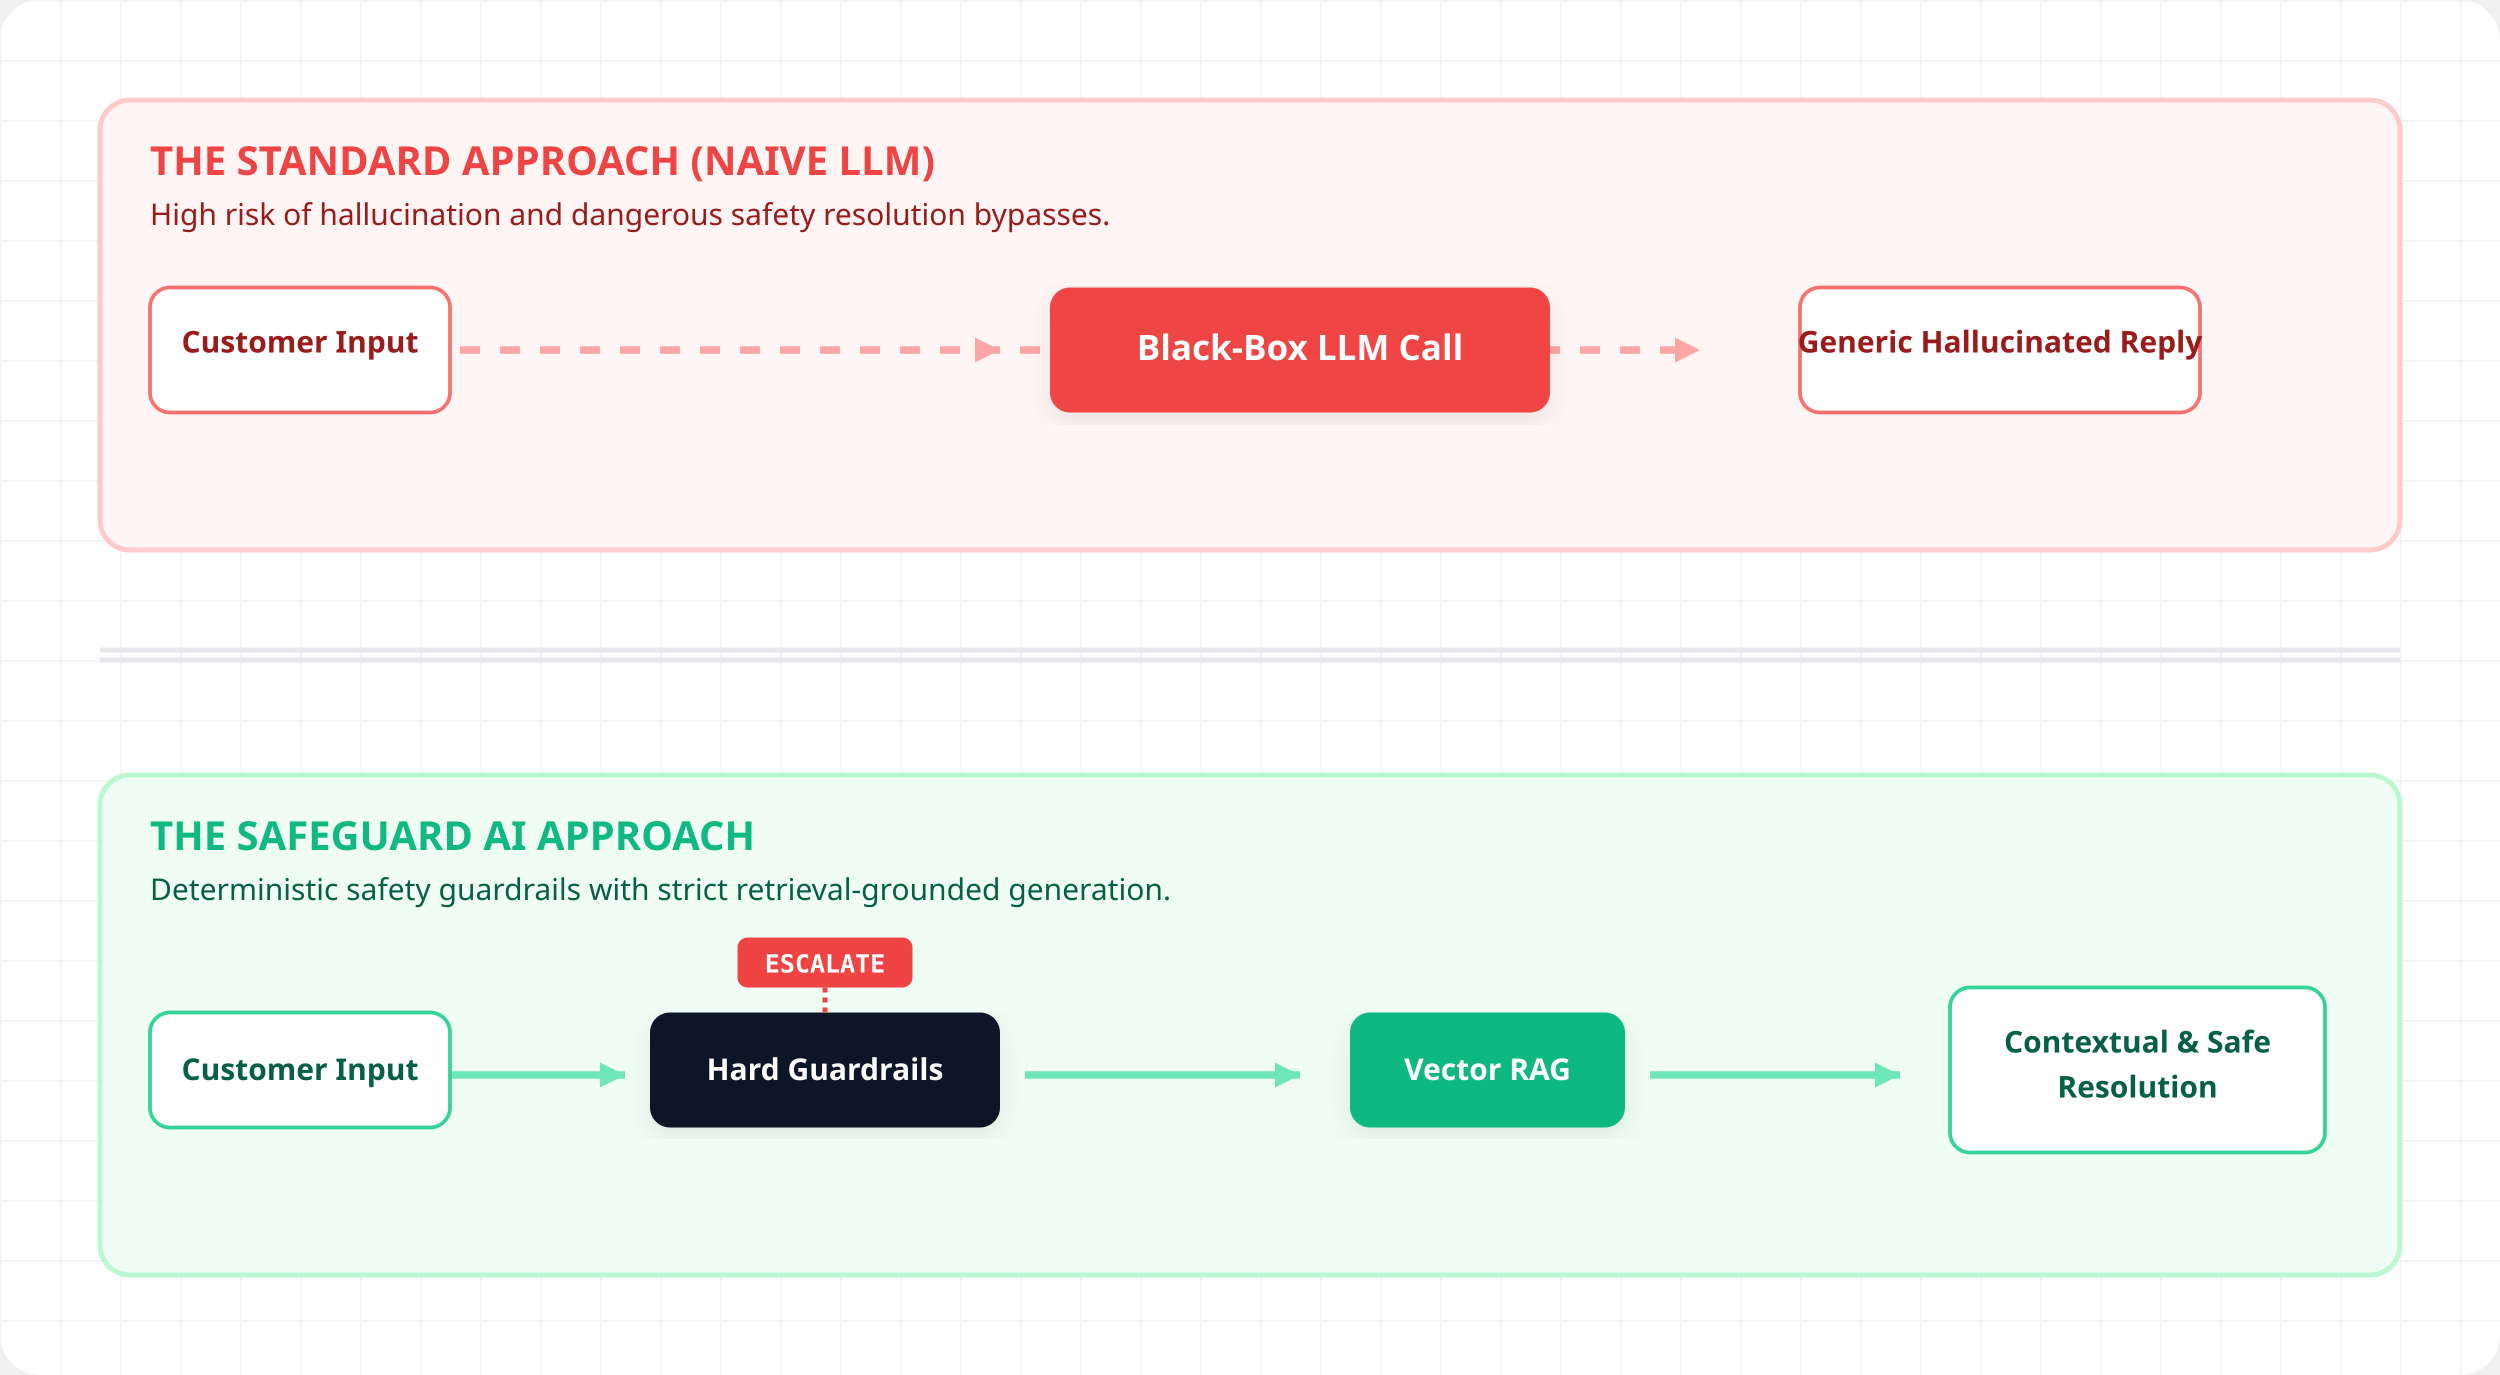
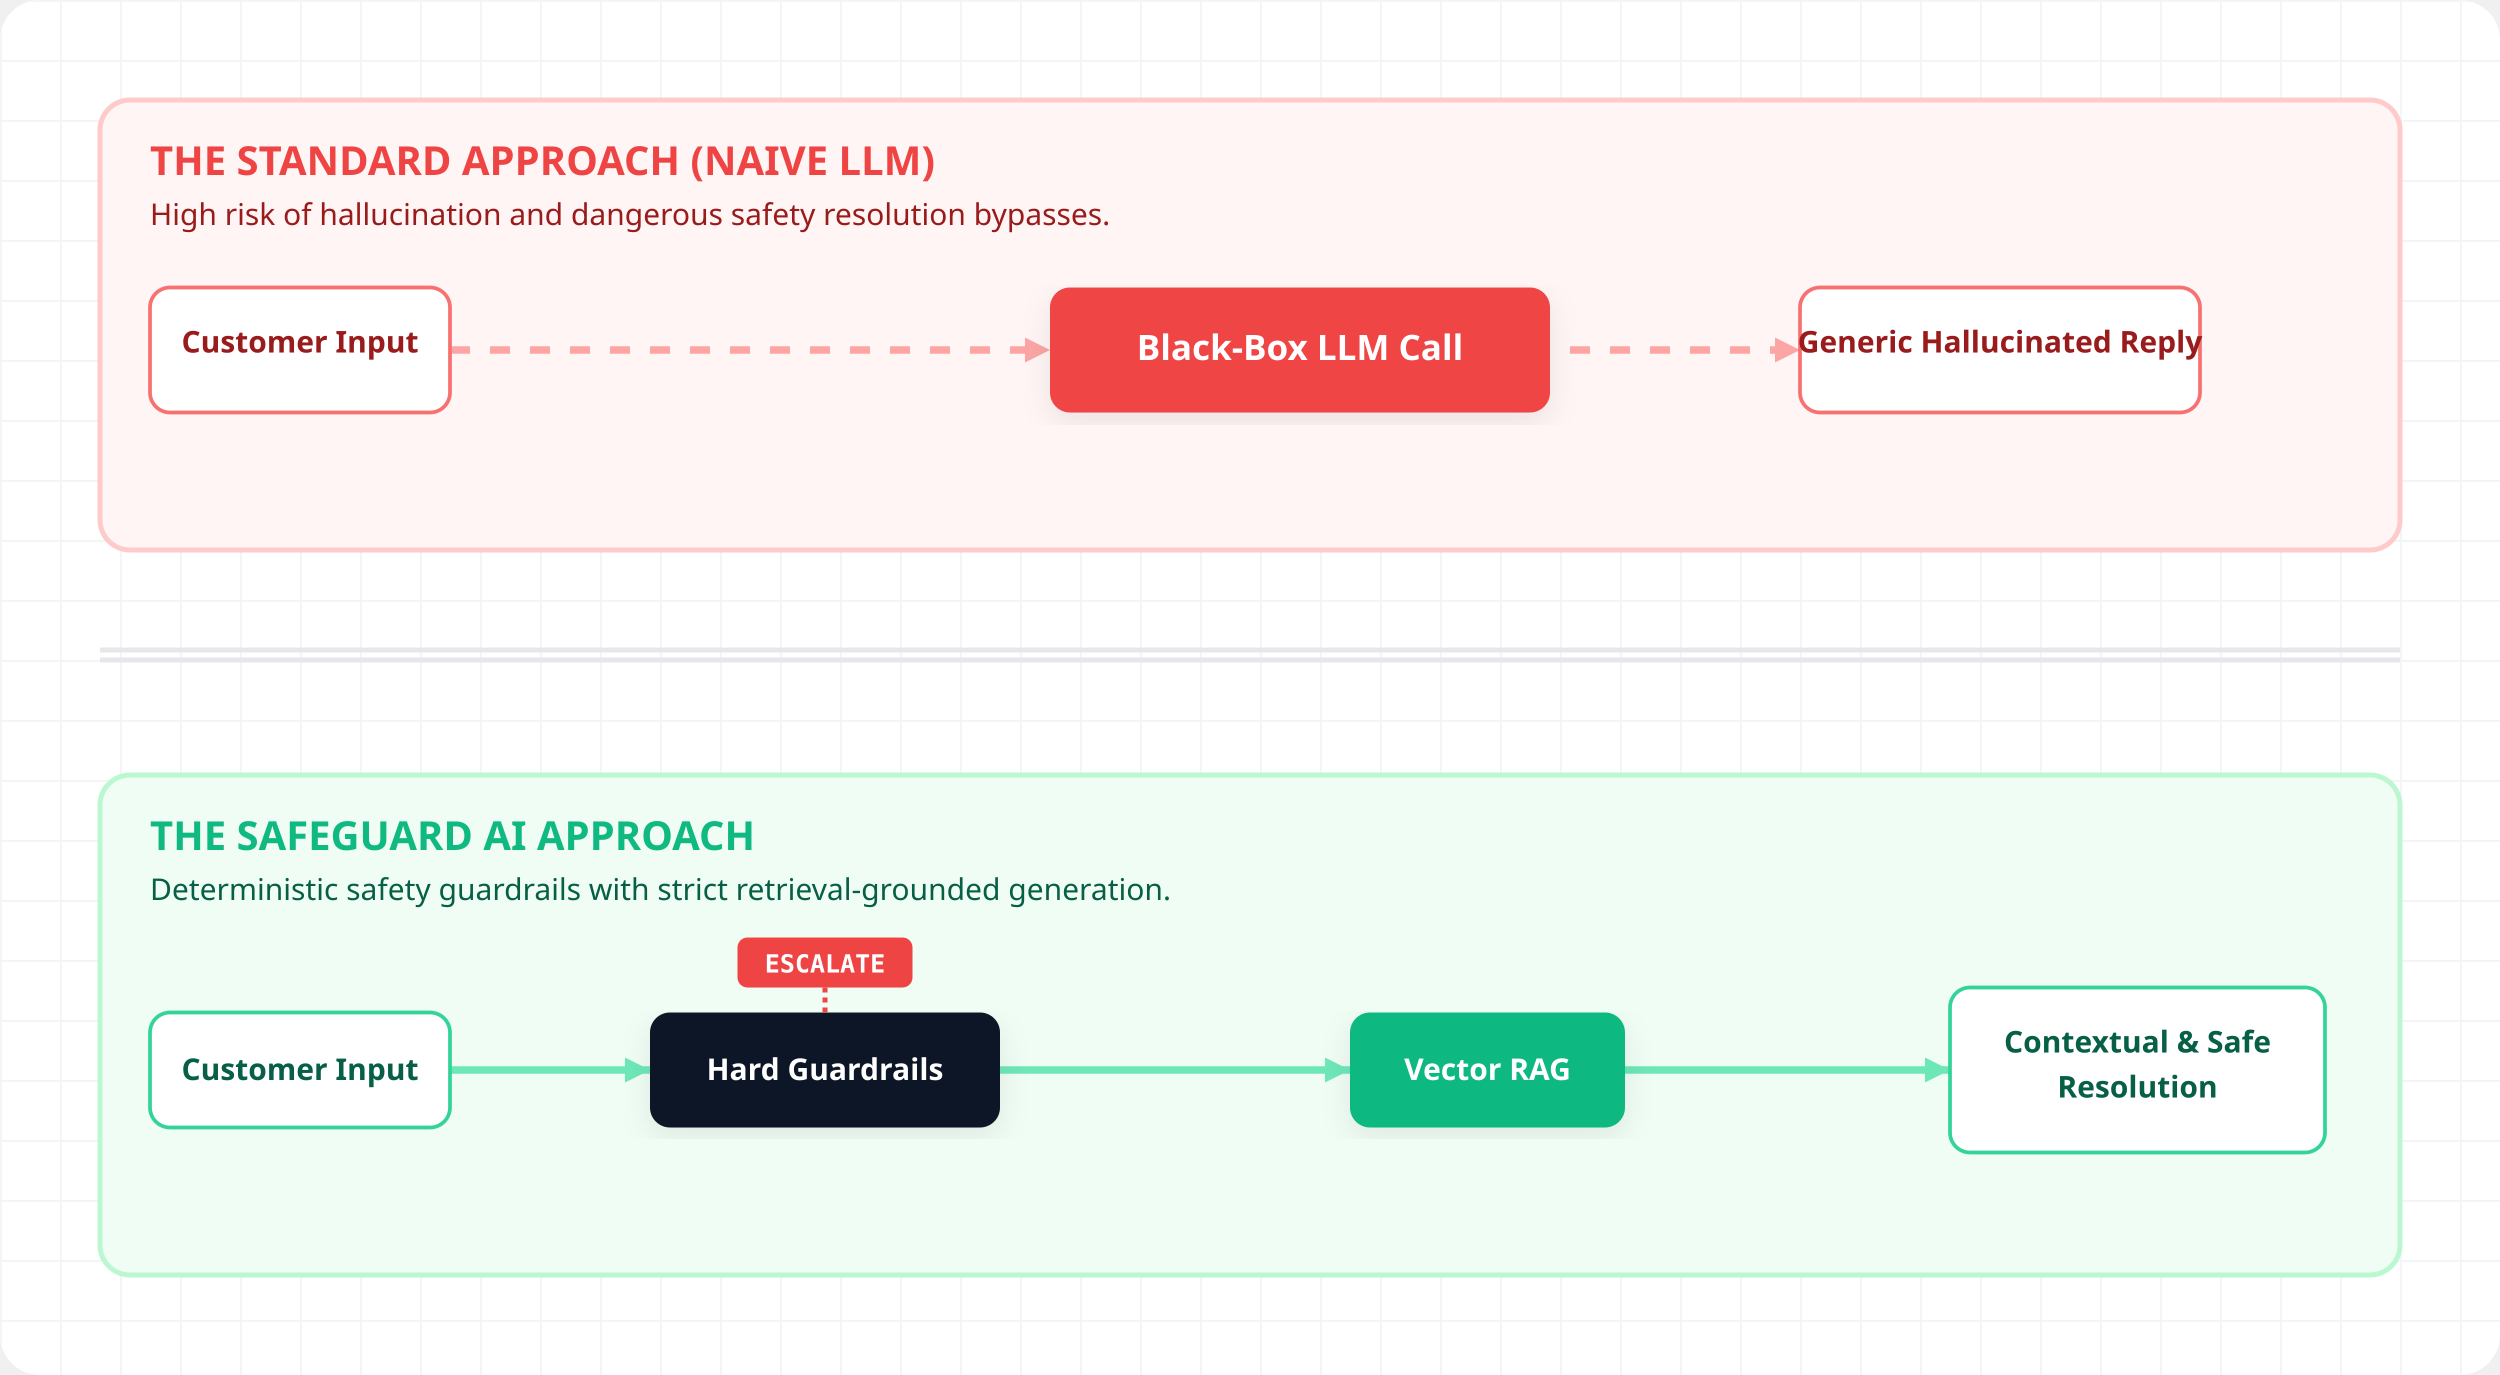
<svg xmlns="http://www.w3.org/2000/svg" width="1000" height="550" viewBox="0 0 1000 550" fill="none">
  <rect width="1000" height="550" fill="#ffffff" rx="16" />
  <defs>
    <pattern id="gridcomp" width="24" height="24" patternUnits="userSpaceOnUse">
      <path d="M 24 0 L 0 0 0 24" fill="none" stroke="#f3f4f6" stroke-width="1.5" />
    </pattern>
    <filter id="shadow">
      <feDropShadow dx="0" dy="4" stdDeviation="6" flood-color="#000000" flood-opacity="0.08" />
    </filter>
  </defs>
  <rect width="1000" height="550" fill="url(#gridcomp)" rx="16" />
  <rect x="40" y="40" width="920" height="180" rx="12" fill="#fff5f5" stroke="#fecaca" stroke-width="2" />
  <text x="60" y="70" font-family="system-ui" font-weight="800" font-size="16" fill="#ef4444">THE STANDARD APPROACH (NAIVE LLM)</text>
  <text x="60" y="90" font-family="system-ui" font-weight="500" font-size="12" fill="#991b1b">High risk of hallucination and dangerous safety resolution bypasses.</text>
-   <path d="M 120 140 L 400 140 L 680 140" stroke="#fca5a5" stroke-width="3" stroke-dasharray="8 8" />
-   <polygon points="400,140 390,135 390,145" fill="#fca5a5" />
-   <polygon points="680,140 670,135 670,145" fill="#fca5a5" />
+   <path d="M 180 140 L 720 140" stroke="#fca5a5" stroke-width="3" stroke-dasharray="8 8" />
+   <polygon points="420,140 410,135 410,145" fill="#fca5a5" />
+   <polygon points="720,140 710,135 710,145" fill="#fca5a5" />
  <g transform="translate(60, 115)">
    <rect width="120" height="50" rx="8" fill="#ffffff" stroke="#f87171" stroke-width="1.5" />
    <text x="60" y="26" font-family="system-ui" font-weight="700" font-size="12" fill="#991b1b" text-anchor="middle">Customer Input</text>
  </g>
  <g transform="translate(420, 115)" filter="url(#shadow)">
    <rect width="200" height="50" rx="8" fill="#ef4444" />
    <text x="100" y="29" font-family="system-ui" font-weight="800" font-size="14" fill="#ffffff" text-anchor="middle">Black-Box LLM Call</text>
  </g>
  <g transform="translate(720, 115)">
    <rect width="160" height="50" rx="8" fill="#ffffff" stroke="#f87171" stroke-width="1.5" />
    <text x="80" y="26" font-family="system-ui" font-weight="700" font-size="12" fill="#991b1b" text-anchor="middle">Generic Hallucinated Reply</text>
  </g>
  <path d="M 40 260 L 960 260" stroke="#e5e7eb" stroke-width="2" />
  <path d="M 40 264 L 960 264" stroke="#e5e7eb" stroke-width="2" />
  <rect x="40" y="310" width="920" height="200" rx="12" fill="#f0fdf4" stroke="#bbf7d0" stroke-width="2" />
  <text x="60" y="340" font-family="system-ui" font-weight="800" font-size="16" fill="#10B981">THE SAFEGUARD AI APPROACH</text>
  <text x="60" y="360" font-family="system-ui" font-weight="500" font-size="12" fill="#065f46">Deterministic safety guardrails with strict retrieval-grounded generation.</text>
-   <path d="M 120 430 L 250 430" stroke="#6ee7b7" stroke-width="3" />
-   <path d="M 410 430 L 520 430" stroke="#6ee7b7" stroke-width="3" />
-   <path d="M 660 430 L 760 430" stroke="#6ee7b7" stroke-width="3" />
-   <polygon points="250,430 240,425 240,435" fill="#6ee7b7" />
-   <polygon points="520,430 510,425 510,435" fill="#6ee7b7" />
-   <polygon points="760,430 750,425 750,435" fill="#6ee7b7" />
+   <path d="M 180 428 L 260 428" stroke="#6ee7b7" stroke-width="3" />
+   <path d="M 400 428 L 540 428" stroke="#6ee7b7" stroke-width="3" />
+   <path d="M 650 428 L 780 428" stroke="#6ee7b7" stroke-width="3" />
+   <polygon points="260,428 250,423 250,433" fill="#6ee7b7" />
+   <polygon points="540,428 530,423 530,433" fill="#6ee7b7" />
+   <polygon points="780,428 770,423 770,433" fill="#6ee7b7" />
  <g transform="translate(60, 405)">
    <rect width="120" height="46" rx="8" fill="#ffffff" stroke="#34d399" stroke-width="1.5" />
    <text x="60" y="27" font-family="system-ui" font-weight="700" font-size="12" fill="#065f46" text-anchor="middle">Customer Input</text>
  </g>
  <g transform="translate(260, 405)" filter="url(#shadow)">
    <rect width="140" height="46" rx="8" fill="#111827" />
    <text x="70" y="27" font-family="system-ui" font-weight="800" font-size="12" fill="#ffffff" text-anchor="middle">Hard Guardrails</text>
  </g>
  <rect x="295" y="375" width="70" height="20" rx="4" fill="#ef4444" />
  <text x="330" y="389" font-family="monospace" font-weight="800" font-size="10" fill="#ffffff" text-anchor="middle">ESCALATE</text>
  <path d="M 330 395 L 330 405" stroke="#ef4444" stroke-width="2" stroke-dasharray="2 2" />
  <g transform="translate(540, 405)" filter="url(#shadow)">
    <rect width="110" height="46" rx="8" fill="#10B981" />
    <text x="55" y="27" font-family="system-ui" font-weight="800" font-size="12" fill="#ffffff" text-anchor="middle">Vector RAG</text>
  </g>
  <g transform="translate(780, 395)">
    <rect width="150" height="66" rx="8" fill="#ffffff" stroke="#34d399" stroke-width="1.5" />
    <text x="75" y="26" font-family="system-ui" font-weight="700" font-size="12" fill="#065f46" text-anchor="middle">Contextual &amp; Safe</text>
    <text x="75" y="44" font-family="system-ui" font-weight="700" font-size="12" fill="#065f46" text-anchor="middle">Resolution</text>
  </g>
</svg>
